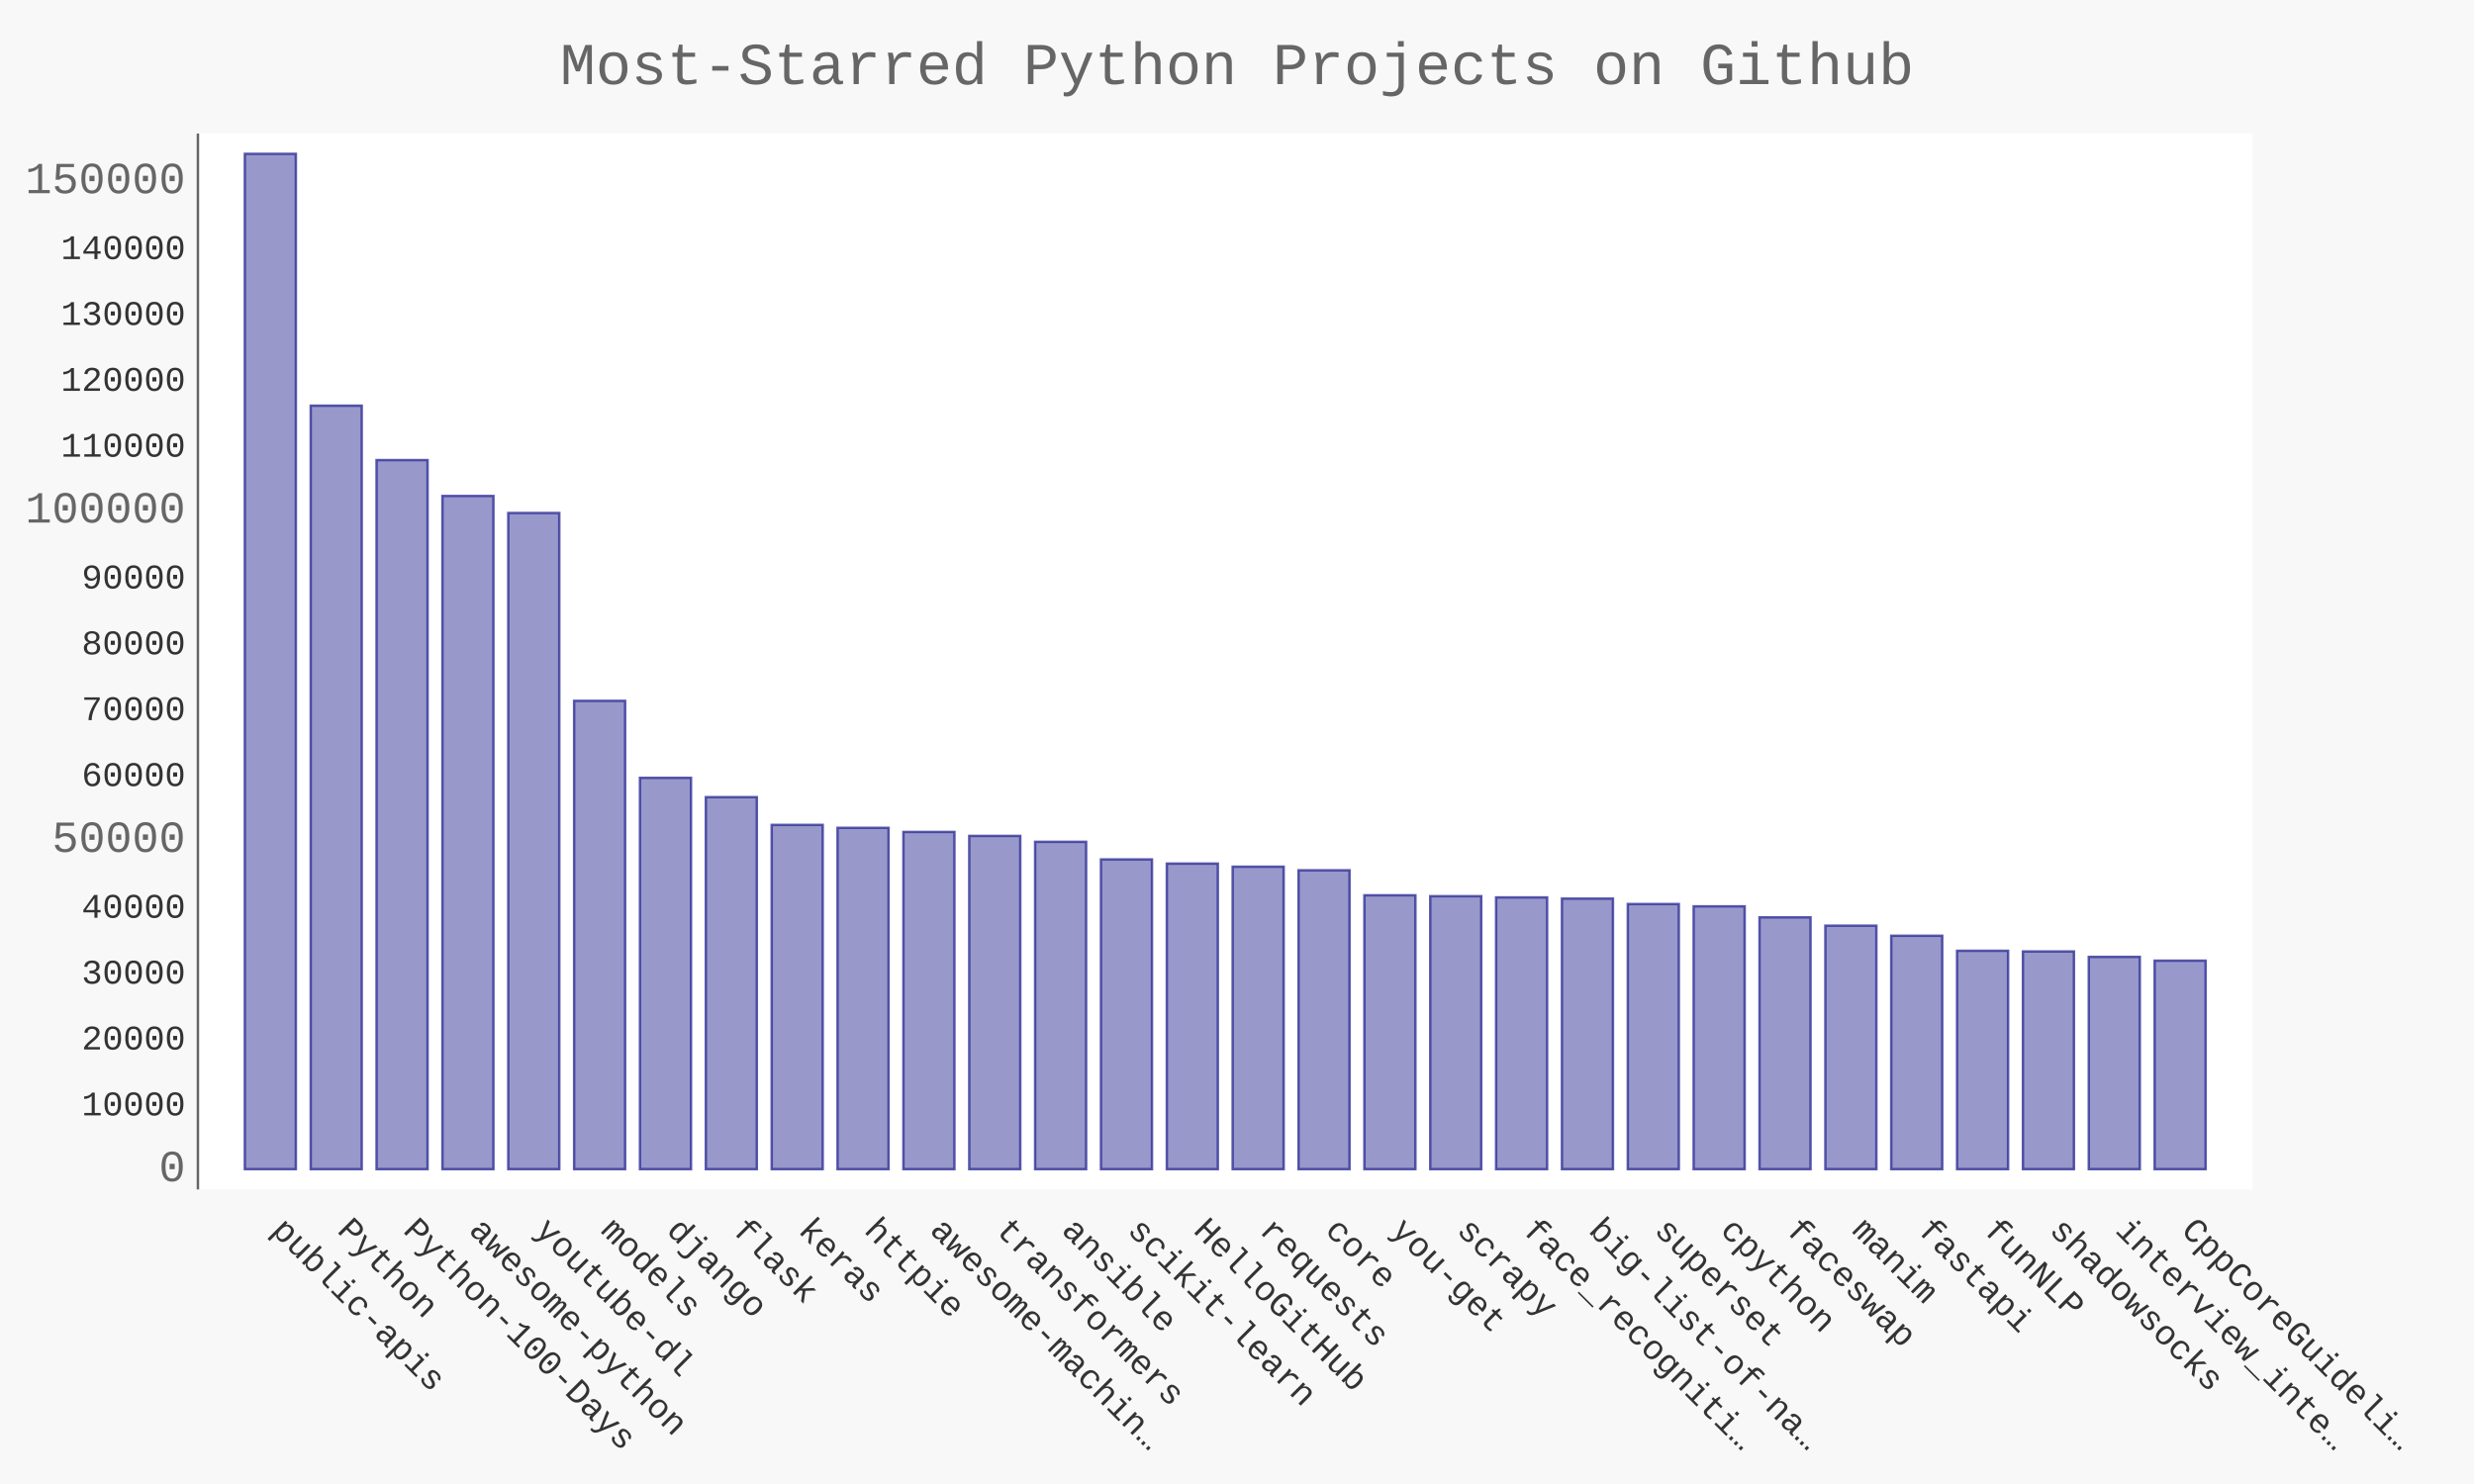
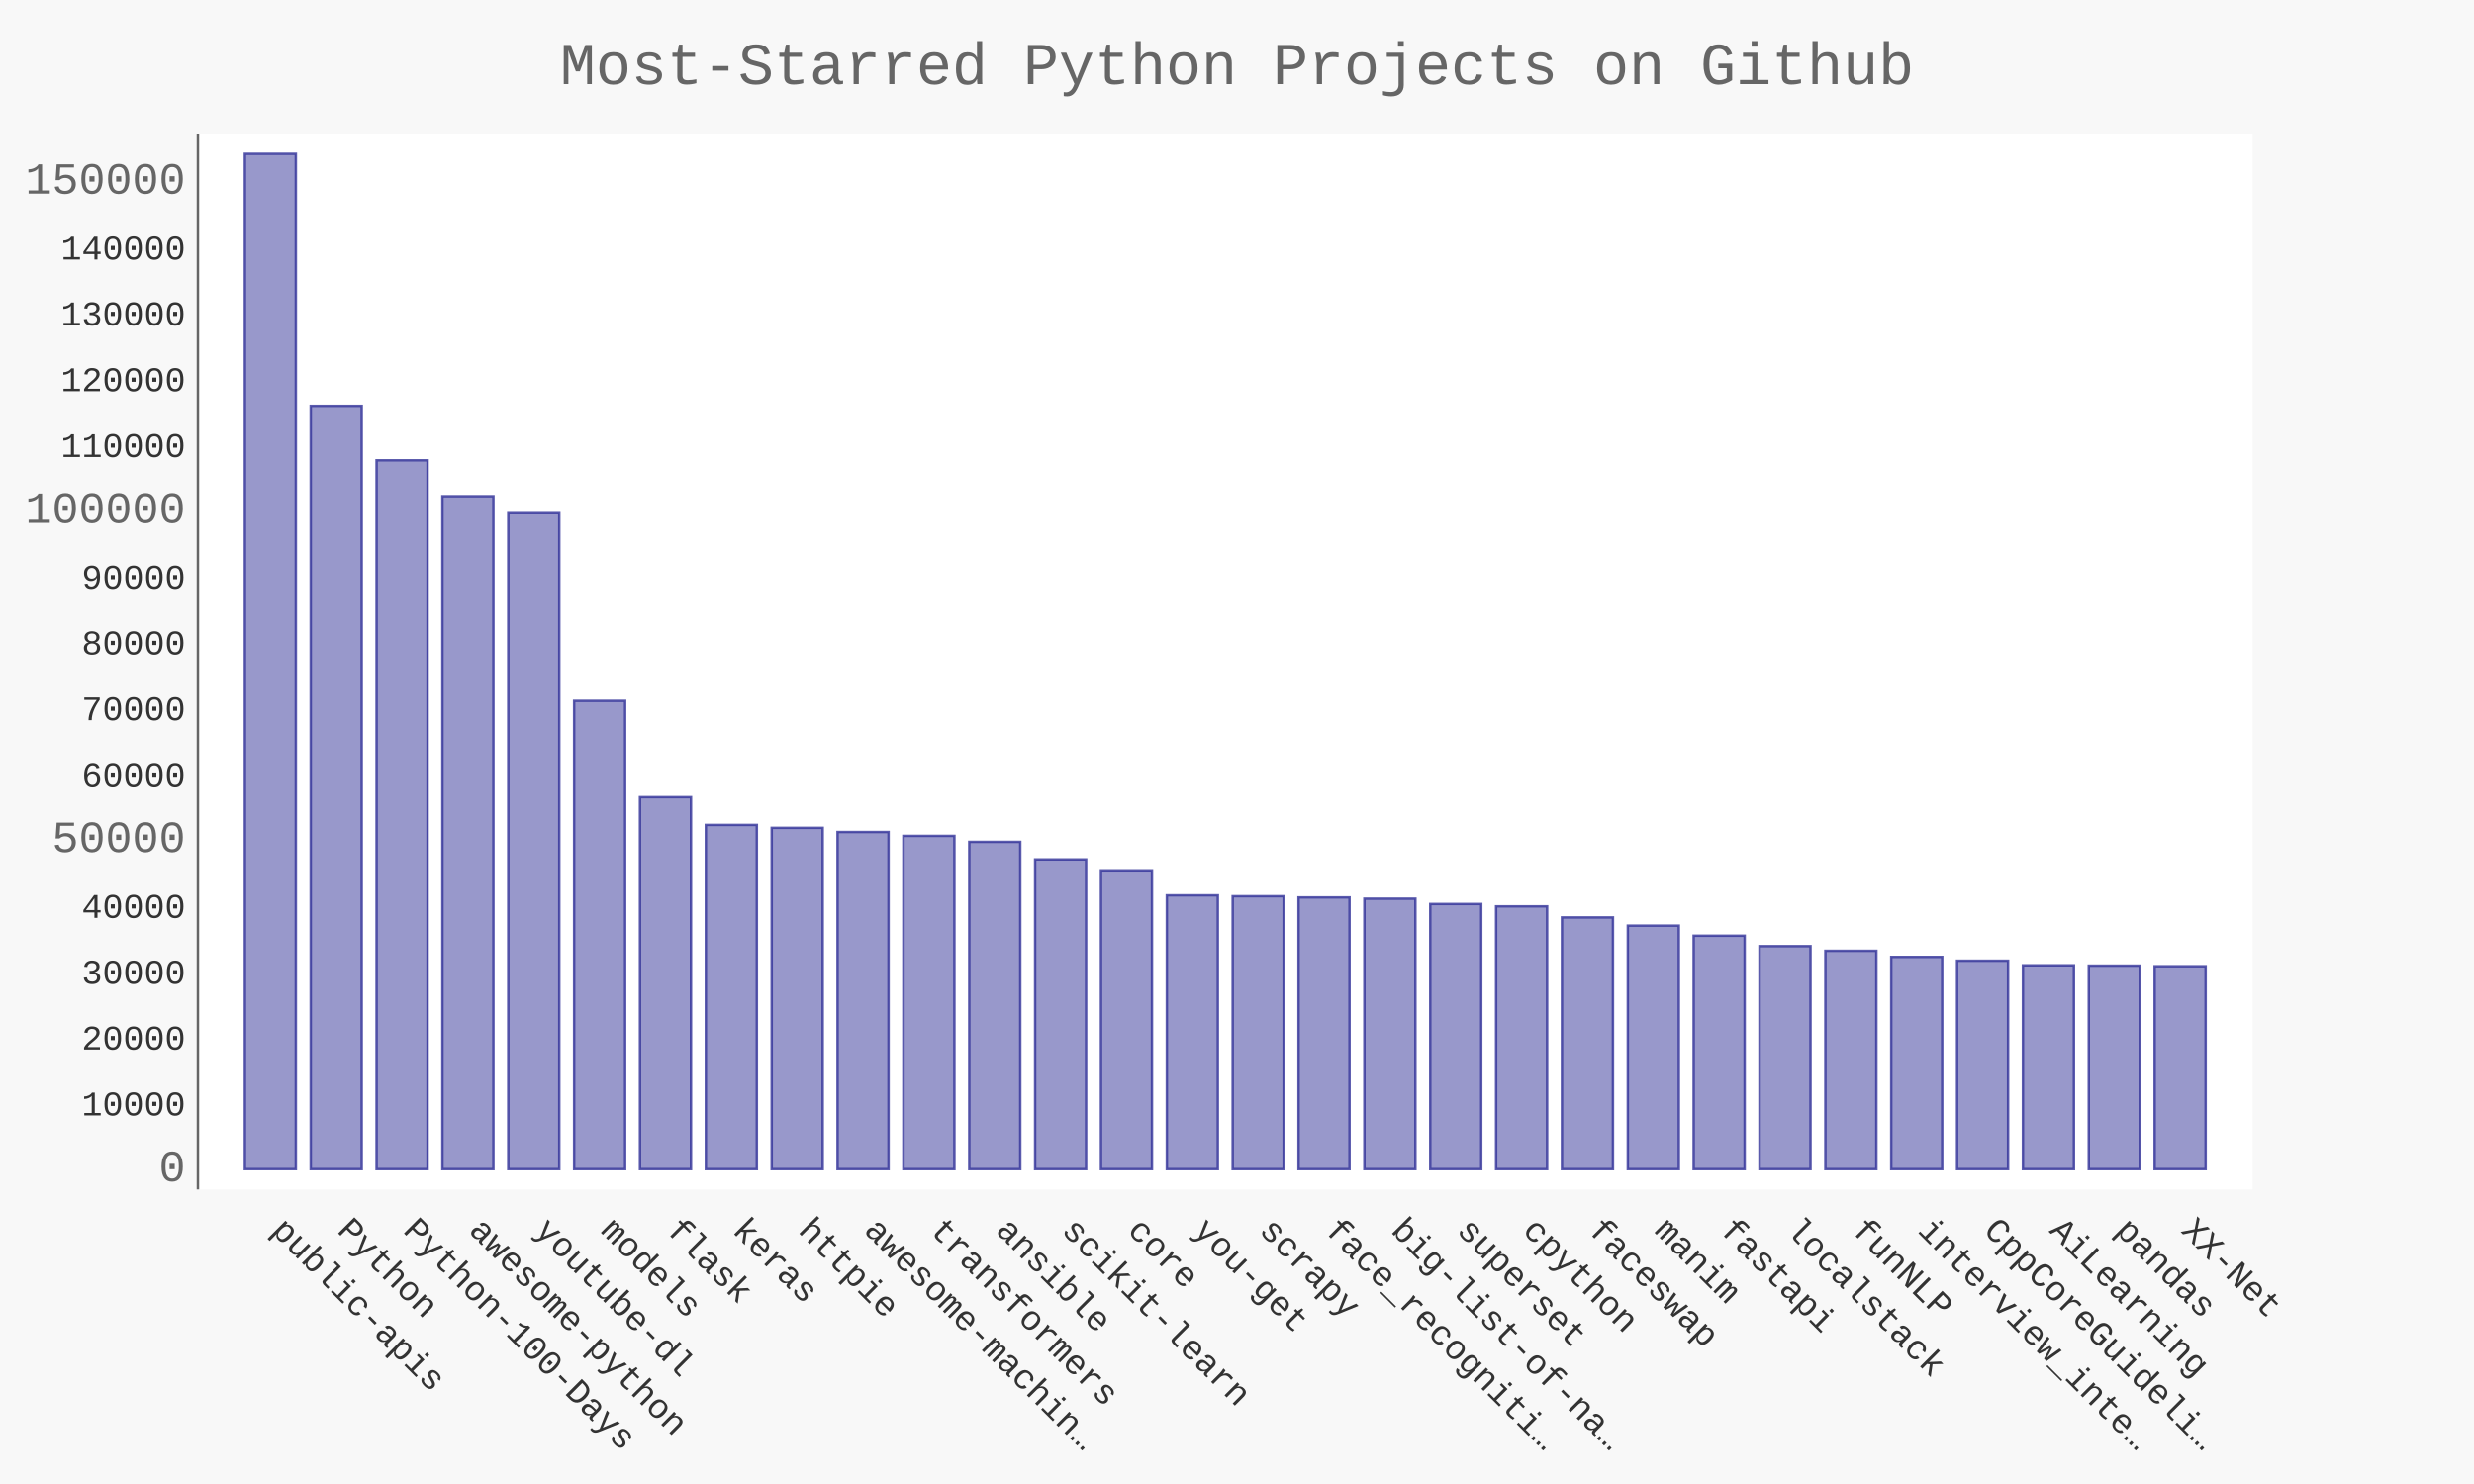
- <svg xmlns="http://www.w3.org/2000/svg" id="chart-e0b6916a-7a37-46cf-a1e8-bb62f3464401" class="pygal-chart" viewBox="0 0 1000 600">
+ <svg xmlns="http://www.w3.org/2000/svg" id="chart-91300ac6-7c17-4bff-86ba-643b1ca898c2" class="pygal-chart" viewBox="0 0 1000 600">
  <defs>
-     <style type="text/css">#chart-e0b6916a-7a37-46cf-a1e8-bb62f3464401{-webkit-user-select:none;-webkit-font-smoothing:antialiased;font-family:Consolas,"Liberation Mono",Menlo,Courier,monospace}#chart-e0b6916a-7a37-46cf-a1e8-bb62f3464401 .title{font-family:Consolas,"Liberation Mono",Menlo,Courier,monospace;font-size:24px}#chart-e0b6916a-7a37-46cf-a1e8-bb62f3464401 .legends .legend text{font-family:Consolas,"Liberation Mono",Menlo,Courier,monospace;font-size:14px}#chart-e0b6916a-7a37-46cf-a1e8-bb62f3464401 .axis text{font-family:Consolas,"Liberation Mono",Menlo,Courier,monospace;font-size:14px}#chart-e0b6916a-7a37-46cf-a1e8-bb62f3464401 .axis text.major{font-family:Consolas,"Liberation Mono",Menlo,Courier,monospace;font-size:18px}#chart-e0b6916a-7a37-46cf-a1e8-bb62f3464401 .text-overlay text.value{font-family:Consolas,"Liberation Mono",Menlo,Courier,monospace;font-size:16px}#chart-e0b6916a-7a37-46cf-a1e8-bb62f3464401 .text-overlay text.label{font-family:Consolas,"Liberation Mono",Menlo,Courier,monospace;font-size:10px}#chart-e0b6916a-7a37-46cf-a1e8-bb62f3464401 .tooltip{font-family:Consolas,"Liberation Mono",Menlo,Courier,monospace;font-size:14px}#chart-e0b6916a-7a37-46cf-a1e8-bb62f3464401 text.no_data{font-family:Consolas,"Liberation Mono",Menlo,Courier,monospace;font-size:64px}
- #chart-e0b6916a-7a37-46cf-a1e8-bb62f3464401{background-color:#f8f8f8}#chart-e0b6916a-7a37-46cf-a1e8-bb62f3464401 path,#chart-e0b6916a-7a37-46cf-a1e8-bb62f3464401 line,#chart-e0b6916a-7a37-46cf-a1e8-bb62f3464401 rect,#chart-e0b6916a-7a37-46cf-a1e8-bb62f3464401 circle{-webkit-transition:250ms ease-in;-moz-transition:250ms ease-in;transition:250ms ease-in}#chart-e0b6916a-7a37-46cf-a1e8-bb62f3464401 .graph &gt; .background{fill:#f8f8f8}#chart-e0b6916a-7a37-46cf-a1e8-bb62f3464401 .plot &gt; .background{fill:#ffffff}#chart-e0b6916a-7a37-46cf-a1e8-bb62f3464401 .graph{fill:#333}#chart-e0b6916a-7a37-46cf-a1e8-bb62f3464401 text.no_data{fill:#666}#chart-e0b6916a-7a37-46cf-a1e8-bb62f3464401 .title{fill:#666}#chart-e0b6916a-7a37-46cf-a1e8-bb62f3464401 .legends .legend text{fill:#333}#chart-e0b6916a-7a37-46cf-a1e8-bb62f3464401 .legends .legend:hover text{fill:#666}#chart-e0b6916a-7a37-46cf-a1e8-bb62f3464401 .axis .line{stroke:#666}#chart-e0b6916a-7a37-46cf-a1e8-bb62f3464401 .axis .guide.line{stroke:rgba(0,0,0,0.5)}#chart-e0b6916a-7a37-46cf-a1e8-bb62f3464401 .axis .major.line{stroke:#333}#chart-e0b6916a-7a37-46cf-a1e8-bb62f3464401 .axis text.major{fill:#666}#chart-e0b6916a-7a37-46cf-a1e8-bb62f3464401 .axis.y .guides:hover .guide.line,#chart-e0b6916a-7a37-46cf-a1e8-bb62f3464401 .line-graph .axis.x .guides:hover .guide.line,#chart-e0b6916a-7a37-46cf-a1e8-bb62f3464401 .stackedline-graph .axis.x .guides:hover .guide.line,#chart-e0b6916a-7a37-46cf-a1e8-bb62f3464401 .xy-graph .axis.x .guides:hover .guide.line{stroke:#666}#chart-e0b6916a-7a37-46cf-a1e8-bb62f3464401 .axis .guides:hover text{fill:#666}#chart-e0b6916a-7a37-46cf-a1e8-bb62f3464401 .reactive{fill-opacity:.5;stroke-opacity:.8}#chart-e0b6916a-7a37-46cf-a1e8-bb62f3464401 .ci{stroke:#333}#chart-e0b6916a-7a37-46cf-a1e8-bb62f3464401 .reactive.active,#chart-e0b6916a-7a37-46cf-a1e8-bb62f3464401 .active .reactive{fill-opacity:.9;stroke-opacity:.9;stroke-width:4}#chart-e0b6916a-7a37-46cf-a1e8-bb62f3464401 .ci .reactive.active{stroke-width:1.5}#chart-e0b6916a-7a37-46cf-a1e8-bb62f3464401 .series text{fill:#666}#chart-e0b6916a-7a37-46cf-a1e8-bb62f3464401 .tooltip rect{fill:#ffffff;stroke:#666;-webkit-transition:opacity 250ms ease-in;-moz-transition:opacity 250ms ease-in;transition:opacity 250ms ease-in}#chart-e0b6916a-7a37-46cf-a1e8-bb62f3464401 .tooltip .label{fill:#333}#chart-e0b6916a-7a37-46cf-a1e8-bb62f3464401 .tooltip .label{fill:#333}#chart-e0b6916a-7a37-46cf-a1e8-bb62f3464401 .tooltip .legend{font-size:.8em;fill:rgba(0,0,0,0.5)}#chart-e0b6916a-7a37-46cf-a1e8-bb62f3464401 .tooltip .x_label{font-size:.6em;fill:#666}#chart-e0b6916a-7a37-46cf-a1e8-bb62f3464401 .tooltip .xlink{font-size:.5em;text-decoration:underline}#chart-e0b6916a-7a37-46cf-a1e8-bb62f3464401 .tooltip .value{font-size:1.5em}#chart-e0b6916a-7a37-46cf-a1e8-bb62f3464401 .bound{font-size:.5em}#chart-e0b6916a-7a37-46cf-a1e8-bb62f3464401 .max-value{font-size:.75em;fill:rgba(0,0,0,0.5)}#chart-e0b6916a-7a37-46cf-a1e8-bb62f3464401 .map-element{fill:#ffffff;stroke:rgba(0,0,0,0.5) !important}#chart-e0b6916a-7a37-46cf-a1e8-bb62f3464401 .map-element .reactive{fill-opacity:inherit;stroke-opacity:inherit}#chart-e0b6916a-7a37-46cf-a1e8-bb62f3464401 .color-0,#chart-e0b6916a-7a37-46cf-a1e8-bb62f3464401 .color-0 a:visited{stroke:#333399;fill:#333399}#chart-e0b6916a-7a37-46cf-a1e8-bb62f3464401 .text-overlay .color-0 text{fill:black}
- #chart-e0b6916a-7a37-46cf-a1e8-bb62f3464401 text.no_data{text-anchor:middle}#chart-e0b6916a-7a37-46cf-a1e8-bb62f3464401 .guide.line{fill:none}#chart-e0b6916a-7a37-46cf-a1e8-bb62f3464401 .centered{text-anchor:middle}#chart-e0b6916a-7a37-46cf-a1e8-bb62f3464401 .title{text-anchor:middle}#chart-e0b6916a-7a37-46cf-a1e8-bb62f3464401 .legends .legend text{fill-opacity:1}#chart-e0b6916a-7a37-46cf-a1e8-bb62f3464401 .axis.x text{text-anchor:middle}#chart-e0b6916a-7a37-46cf-a1e8-bb62f3464401 .axis.x:not(.web) text[transform]{text-anchor:start}#chart-e0b6916a-7a37-46cf-a1e8-bb62f3464401 .axis.x:not(.web) text[transform].backwards{text-anchor:end}#chart-e0b6916a-7a37-46cf-a1e8-bb62f3464401 .axis.y text{text-anchor:end}#chart-e0b6916a-7a37-46cf-a1e8-bb62f3464401 .axis.y text[transform].backwards{text-anchor:start}#chart-e0b6916a-7a37-46cf-a1e8-bb62f3464401 .axis.y2 text{text-anchor:start}#chart-e0b6916a-7a37-46cf-a1e8-bb62f3464401 .axis.y2 text[transform].backwards{text-anchor:end}#chart-e0b6916a-7a37-46cf-a1e8-bb62f3464401 .axis .guide.line{stroke-dasharray:4,4}#chart-e0b6916a-7a37-46cf-a1e8-bb62f3464401 .axis .major.guide.line{stroke-dasharray:6,6}#chart-e0b6916a-7a37-46cf-a1e8-bb62f3464401 .horizontal .axis.y .guide.line,#chart-e0b6916a-7a37-46cf-a1e8-bb62f3464401 .horizontal .axis.y2 .guide.line,#chart-e0b6916a-7a37-46cf-a1e8-bb62f3464401 .vertical .axis.x .guide.line{opacity:0}#chart-e0b6916a-7a37-46cf-a1e8-bb62f3464401 .horizontal .axis.always_show .guide.line,#chart-e0b6916a-7a37-46cf-a1e8-bb62f3464401 .vertical .axis.always_show .guide.line{opacity:1 !important}#chart-e0b6916a-7a37-46cf-a1e8-bb62f3464401 .axis.y .guides:hover .guide.line,#chart-e0b6916a-7a37-46cf-a1e8-bb62f3464401 .axis.y2 .guides:hover .guide.line,#chart-e0b6916a-7a37-46cf-a1e8-bb62f3464401 .axis.x .guides:hover .guide.line{opacity:1}#chart-e0b6916a-7a37-46cf-a1e8-bb62f3464401 .axis .guides:hover text{opacity:1}#chart-e0b6916a-7a37-46cf-a1e8-bb62f3464401 .nofill{fill:none}#chart-e0b6916a-7a37-46cf-a1e8-bb62f3464401 .subtle-fill{fill-opacity:.2}#chart-e0b6916a-7a37-46cf-a1e8-bb62f3464401 .dot{stroke-width:1px;fill-opacity:1}#chart-e0b6916a-7a37-46cf-a1e8-bb62f3464401 .dot.active{stroke-width:5px}#chart-e0b6916a-7a37-46cf-a1e8-bb62f3464401 .dot.negative{fill:transparent}#chart-e0b6916a-7a37-46cf-a1e8-bb62f3464401 text,#chart-e0b6916a-7a37-46cf-a1e8-bb62f3464401 tspan{stroke:none !important}#chart-e0b6916a-7a37-46cf-a1e8-bb62f3464401 .series text.active{opacity:1}#chart-e0b6916a-7a37-46cf-a1e8-bb62f3464401 .tooltip rect{fill-opacity:.95;stroke-width:.5}#chart-e0b6916a-7a37-46cf-a1e8-bb62f3464401 .tooltip text{fill-opacity:1}#chart-e0b6916a-7a37-46cf-a1e8-bb62f3464401 .showable{visibility:hidden}#chart-e0b6916a-7a37-46cf-a1e8-bb62f3464401 .showable.shown{visibility:visible}#chart-e0b6916a-7a37-46cf-a1e8-bb62f3464401 .gauge-background{fill:rgba(229,229,229,1);stroke:none}#chart-e0b6916a-7a37-46cf-a1e8-bb62f3464401 .bg-lines{stroke:#f8f8f8;stroke-width:2px}</style>
+     <style type="text/css">#chart-91300ac6-7c17-4bff-86ba-643b1ca898c2{-webkit-user-select:none;-webkit-font-smoothing:antialiased;font-family:Consolas,"Liberation Mono",Menlo,Courier,monospace}#chart-91300ac6-7c17-4bff-86ba-643b1ca898c2 .title{font-family:Consolas,"Liberation Mono",Menlo,Courier,monospace;font-size:24px}#chart-91300ac6-7c17-4bff-86ba-643b1ca898c2 .legends .legend text{font-family:Consolas,"Liberation Mono",Menlo,Courier,monospace;font-size:14px}#chart-91300ac6-7c17-4bff-86ba-643b1ca898c2 .axis text{font-family:Consolas,"Liberation Mono",Menlo,Courier,monospace;font-size:14px}#chart-91300ac6-7c17-4bff-86ba-643b1ca898c2 .axis text.major{font-family:Consolas,"Liberation Mono",Menlo,Courier,monospace;font-size:18px}#chart-91300ac6-7c17-4bff-86ba-643b1ca898c2 .text-overlay text.value{font-family:Consolas,"Liberation Mono",Menlo,Courier,monospace;font-size:16px}#chart-91300ac6-7c17-4bff-86ba-643b1ca898c2 .text-overlay text.label{font-family:Consolas,"Liberation Mono",Menlo,Courier,monospace;font-size:10px}#chart-91300ac6-7c17-4bff-86ba-643b1ca898c2 .tooltip{font-family:Consolas,"Liberation Mono",Menlo,Courier,monospace;font-size:14px}#chart-91300ac6-7c17-4bff-86ba-643b1ca898c2 text.no_data{font-family:Consolas,"Liberation Mono",Menlo,Courier,monospace;font-size:64px}
+ #chart-91300ac6-7c17-4bff-86ba-643b1ca898c2{background-color:#f8f8f8}#chart-91300ac6-7c17-4bff-86ba-643b1ca898c2 path,#chart-91300ac6-7c17-4bff-86ba-643b1ca898c2 line,#chart-91300ac6-7c17-4bff-86ba-643b1ca898c2 rect,#chart-91300ac6-7c17-4bff-86ba-643b1ca898c2 circle{-webkit-transition:250ms ease-in;-moz-transition:250ms ease-in;transition:250ms ease-in}#chart-91300ac6-7c17-4bff-86ba-643b1ca898c2 .graph &gt; .background{fill:#f8f8f8}#chart-91300ac6-7c17-4bff-86ba-643b1ca898c2 .plot &gt; .background{fill:#ffffff}#chart-91300ac6-7c17-4bff-86ba-643b1ca898c2 .graph{fill:#333}#chart-91300ac6-7c17-4bff-86ba-643b1ca898c2 text.no_data{fill:#666}#chart-91300ac6-7c17-4bff-86ba-643b1ca898c2 .title{fill:#666}#chart-91300ac6-7c17-4bff-86ba-643b1ca898c2 .legends .legend text{fill:#333}#chart-91300ac6-7c17-4bff-86ba-643b1ca898c2 .legends .legend:hover text{fill:#666}#chart-91300ac6-7c17-4bff-86ba-643b1ca898c2 .axis .line{stroke:#666}#chart-91300ac6-7c17-4bff-86ba-643b1ca898c2 .axis .guide.line{stroke:rgba(0,0,0,0.5)}#chart-91300ac6-7c17-4bff-86ba-643b1ca898c2 .axis .major.line{stroke:#333}#chart-91300ac6-7c17-4bff-86ba-643b1ca898c2 .axis text.major{fill:#666}#chart-91300ac6-7c17-4bff-86ba-643b1ca898c2 .axis.y .guides:hover .guide.line,#chart-91300ac6-7c17-4bff-86ba-643b1ca898c2 .line-graph .axis.x .guides:hover .guide.line,#chart-91300ac6-7c17-4bff-86ba-643b1ca898c2 .stackedline-graph .axis.x .guides:hover .guide.line,#chart-91300ac6-7c17-4bff-86ba-643b1ca898c2 .xy-graph .axis.x .guides:hover .guide.line{stroke:#666}#chart-91300ac6-7c17-4bff-86ba-643b1ca898c2 .axis .guides:hover text{fill:#666}#chart-91300ac6-7c17-4bff-86ba-643b1ca898c2 .reactive{fill-opacity:.5;stroke-opacity:.8}#chart-91300ac6-7c17-4bff-86ba-643b1ca898c2 .ci{stroke:#333}#chart-91300ac6-7c17-4bff-86ba-643b1ca898c2 .reactive.active,#chart-91300ac6-7c17-4bff-86ba-643b1ca898c2 .active .reactive{fill-opacity:.9;stroke-opacity:.9;stroke-width:4}#chart-91300ac6-7c17-4bff-86ba-643b1ca898c2 .ci .reactive.active{stroke-width:1.5}#chart-91300ac6-7c17-4bff-86ba-643b1ca898c2 .series text{fill:#666}#chart-91300ac6-7c17-4bff-86ba-643b1ca898c2 .tooltip rect{fill:#ffffff;stroke:#666;-webkit-transition:opacity 250ms ease-in;-moz-transition:opacity 250ms ease-in;transition:opacity 250ms ease-in}#chart-91300ac6-7c17-4bff-86ba-643b1ca898c2 .tooltip .label{fill:#333}#chart-91300ac6-7c17-4bff-86ba-643b1ca898c2 .tooltip .label{fill:#333}#chart-91300ac6-7c17-4bff-86ba-643b1ca898c2 .tooltip .legend{font-size:.8em;fill:rgba(0,0,0,0.5)}#chart-91300ac6-7c17-4bff-86ba-643b1ca898c2 .tooltip .x_label{font-size:.6em;fill:#666}#chart-91300ac6-7c17-4bff-86ba-643b1ca898c2 .tooltip .xlink{font-size:.5em;text-decoration:underline}#chart-91300ac6-7c17-4bff-86ba-643b1ca898c2 .tooltip .value{font-size:1.5em}#chart-91300ac6-7c17-4bff-86ba-643b1ca898c2 .bound{font-size:.5em}#chart-91300ac6-7c17-4bff-86ba-643b1ca898c2 .max-value{font-size:.75em;fill:rgba(0,0,0,0.5)}#chart-91300ac6-7c17-4bff-86ba-643b1ca898c2 .map-element{fill:#ffffff;stroke:rgba(0,0,0,0.5) !important}#chart-91300ac6-7c17-4bff-86ba-643b1ca898c2 .map-element .reactive{fill-opacity:inherit;stroke-opacity:inherit}#chart-91300ac6-7c17-4bff-86ba-643b1ca898c2 .color-0,#chart-91300ac6-7c17-4bff-86ba-643b1ca898c2 .color-0 a:visited{stroke:#333399;fill:#333399}#chart-91300ac6-7c17-4bff-86ba-643b1ca898c2 .text-overlay .color-0 text{fill:black}
+ #chart-91300ac6-7c17-4bff-86ba-643b1ca898c2 text.no_data{text-anchor:middle}#chart-91300ac6-7c17-4bff-86ba-643b1ca898c2 .guide.line{fill:none}#chart-91300ac6-7c17-4bff-86ba-643b1ca898c2 .centered{text-anchor:middle}#chart-91300ac6-7c17-4bff-86ba-643b1ca898c2 .title{text-anchor:middle}#chart-91300ac6-7c17-4bff-86ba-643b1ca898c2 .legends .legend text{fill-opacity:1}#chart-91300ac6-7c17-4bff-86ba-643b1ca898c2 .axis.x text{text-anchor:middle}#chart-91300ac6-7c17-4bff-86ba-643b1ca898c2 .axis.x:not(.web) text[transform]{text-anchor:start}#chart-91300ac6-7c17-4bff-86ba-643b1ca898c2 .axis.x:not(.web) text[transform].backwards{text-anchor:end}#chart-91300ac6-7c17-4bff-86ba-643b1ca898c2 .axis.y text{text-anchor:end}#chart-91300ac6-7c17-4bff-86ba-643b1ca898c2 .axis.y text[transform].backwards{text-anchor:start}#chart-91300ac6-7c17-4bff-86ba-643b1ca898c2 .axis.y2 text{text-anchor:start}#chart-91300ac6-7c17-4bff-86ba-643b1ca898c2 .axis.y2 text[transform].backwards{text-anchor:end}#chart-91300ac6-7c17-4bff-86ba-643b1ca898c2 .axis .guide.line{stroke-dasharray:4,4}#chart-91300ac6-7c17-4bff-86ba-643b1ca898c2 .axis .major.guide.line{stroke-dasharray:6,6}#chart-91300ac6-7c17-4bff-86ba-643b1ca898c2 .horizontal .axis.y .guide.line,#chart-91300ac6-7c17-4bff-86ba-643b1ca898c2 .horizontal .axis.y2 .guide.line,#chart-91300ac6-7c17-4bff-86ba-643b1ca898c2 .vertical .axis.x .guide.line{opacity:0}#chart-91300ac6-7c17-4bff-86ba-643b1ca898c2 .horizontal .axis.always_show .guide.line,#chart-91300ac6-7c17-4bff-86ba-643b1ca898c2 .vertical .axis.always_show .guide.line{opacity:1 !important}#chart-91300ac6-7c17-4bff-86ba-643b1ca898c2 .axis.y .guides:hover .guide.line,#chart-91300ac6-7c17-4bff-86ba-643b1ca898c2 .axis.y2 .guides:hover .guide.line,#chart-91300ac6-7c17-4bff-86ba-643b1ca898c2 .axis.x .guides:hover .guide.line{opacity:1}#chart-91300ac6-7c17-4bff-86ba-643b1ca898c2 .axis .guides:hover text{opacity:1}#chart-91300ac6-7c17-4bff-86ba-643b1ca898c2 .nofill{fill:none}#chart-91300ac6-7c17-4bff-86ba-643b1ca898c2 .subtle-fill{fill-opacity:.2}#chart-91300ac6-7c17-4bff-86ba-643b1ca898c2 .dot{stroke-width:1px;fill-opacity:1}#chart-91300ac6-7c17-4bff-86ba-643b1ca898c2 .dot.active{stroke-width:5px}#chart-91300ac6-7c17-4bff-86ba-643b1ca898c2 .dot.negative{fill:transparent}#chart-91300ac6-7c17-4bff-86ba-643b1ca898c2 text,#chart-91300ac6-7c17-4bff-86ba-643b1ca898c2 tspan{stroke:none !important}#chart-91300ac6-7c17-4bff-86ba-643b1ca898c2 .series text.active{opacity:1}#chart-91300ac6-7c17-4bff-86ba-643b1ca898c2 .tooltip rect{fill-opacity:.95;stroke-width:.5}#chart-91300ac6-7c17-4bff-86ba-643b1ca898c2 .tooltip text{fill-opacity:1}#chart-91300ac6-7c17-4bff-86ba-643b1ca898c2 .showable{visibility:hidden}#chart-91300ac6-7c17-4bff-86ba-643b1ca898c2 .showable.shown{visibility:visible}#chart-91300ac6-7c17-4bff-86ba-643b1ca898c2 .gauge-background{fill:rgba(229,229,229,1);stroke:none}#chart-91300ac6-7c17-4bff-86ba-643b1ca898c2 .bg-lines{stroke:#f8f8f8;stroke-width:2px}</style>
  </defs>
  <g class="graph bar-graph vertical">
    <rect x="0" y="0" width="1000" height="600" class="background" />
    <g transform="translate(80, 54)" class="plot">
      <rect x="0" y="0" width="830.505" height="426.905" class="background" />
      <g class="axis y">
        <g class="guides">
          <text x="-5" y="423.595" class="major">0</text>
        </g>
        <g class="guides">
-           <text x="-5" y="396.963" class="">10000</text>
-         </g>
-         <g class="guides">
-           <text x="-5" y="370.331" class="">20000</text>
-         </g>
-         <g class="guides">
-           <text x="-5" y="343.7" class="">30000</text>
-         </g>
-         <g class="guides">
-           <text x="-5" y="317.068" class="">40000</text>
-         </g>
-         <g class="guides">
-           <text x="-5" y="290.436" class="major">50000</text>
-         </g>
-         <g class="guides">
-           <text x="-5" y="263.805" class="">60000</text>
-         </g>
-         <g class="guides">
-           <text x="-5" y="237.173" class="">70000</text>
-         </g>
-         <g class="guides">
-           <text x="-5" y="210.541" class="">80000</text>
-         </g>
-         <g class="guides">
-           <text x="-5" y="183.909" class="">90000</text>
-         </g>
-         <g class="guides">
-           <text x="-5" y="157.278" class="major">100000</text>
-         </g>
-         <g class="guides">
-           <text x="-5" y="130.646" class="">110000</text>
-         </g>
-         <g class="guides">
-           <text x="-5" y="104.014" class="">120000</text>
-         </g>
-         <g class="guides">
-           <text x="-5" y="77.383" class="">130000</text>
-         </g>
-         <g class="guides">
-           <text x="-5" y="50.751" class="">140000</text>
-         </g>
-         <g class="guides">
-           <text x="-5" y="24.119" class="major">150000</text>
+           <text x="-5" y="396.976" class="">10000</text>
+         </g>
+         <g class="guides">
+           <text x="-5" y="370.356" class="">20000</text>
+         </g>
+         <g class="guides">
+           <text x="-5" y="343.737" class="">30000</text>
+         </g>
+         <g class="guides">
+           <text x="-5" y="317.118" class="">40000</text>
+         </g>
+         <g class="guides">
+           <text x="-5" y="290.498" class="major">50000</text>
+         </g>
+         <g class="guides">
+           <text x="-5" y="263.879" class="">60000</text>
+         </g>
+         <g class="guides">
+           <text x="-5" y="237.26" class="">70000</text>
+         </g>
+         <g class="guides">
+           <text x="-5" y="210.641" class="">80000</text>
+         </g>
+         <g class="guides">
+           <text x="-5" y="184.021" class="">90000</text>
+         </g>
+         <g class="guides">
+           <text x="-5" y="157.402" class="major">100000</text>
+         </g>
+         <g class="guides">
+           <text x="-5" y="130.783" class="">110000</text>
+         </g>
+         <g class="guides">
+           <text x="-5" y="104.164" class="">120000</text>
+         </g>
+         <g class="guides">
+           <text x="-5" y="77.544" class="">130000</text>
+         </g>
+         <g class="guides">
+           <text x="-5" y="50.925" class="">140000</text>
+         </g>
+         <g class="guides">
+           <text x="-5" y="24.306" class="major">150000</text>
        </g>
      </g>
      <g class="axis x">
        <path d="M0 0 v426.905" class="line" />
        <g class="guides">
          <path d="M29.281 0 v426.905" class="guide line" />
          <text x="29.281" y="443.905" class="" transform="rotate(45 29.28061 443.9045)">public-apis</text>
        </g>
        <g class="guides">
          <path d="M55.899 0 v426.905" class="guide line" />
          <text x="55.899" y="443.905" class="" transform="rotate(45 55.89934 443.9045)">Python</text>
        </g>
        <g class="guides">
          <path d="M82.518 0 v426.905" class="guide line" />
          <text x="82.518" y="443.905" class="" transform="rotate(45 82.51808 443.9045)">Python-100-Days</text>
        </g>
        <g class="guides">
          <path d="M109.137 0 v426.905" class="guide line" />
          <text x="109.137" y="443.905" class="" transform="rotate(45 109.1368 443.9045)">awesome-python</text>
        </g>
        <g class="guides">
          <path d="M135.756 0 v426.905" class="guide line" />
          <text x="135.756" y="443.905" class="" transform="rotate(45 135.7556 443.9045)">youtube-dl</text>
        </g>
        <g class="guides">
          <path d="M162.374 0 v426.905" class="guide line" />
          <text x="162.374" y="443.905" class="" transform="rotate(45 162.3743 443.9045)">models</text>
        </g>
        <g class="guides">
          <path d="M188.993 0 v426.905" class="guide line" />
-           <text x="188.993" y="443.905" class="" transform="rotate(45 188.993 443.9045)">django</text>
+           <text x="188.993" y="443.905" class="" transform="rotate(45 188.993 443.9045)">flask</text>
        </g>
        <g class="guides">
          <path d="M215.612 0 v426.905" class="guide line" />
-           <text x="215.612" y="443.905" class="" transform="rotate(45 215.6118 443.9045)">flask</text>
+           <text x="215.612" y="443.905" class="" transform="rotate(45 215.6118 443.9045)">keras</text>
        </g>
        <g class="guides">
          <path d="M242.23 0 v426.905" class="guide line" />
-           <text x="242.23" y="443.905" class="" transform="rotate(45 242.2305 443.9045)">keras</text>
+           <text x="242.23" y="443.905" class="" transform="rotate(45 242.2305 443.9045)">httpie</text>
        </g>
        <g class="guides">
          <path d="M268.849 0 v426.905" class="guide line" />
-           <text x="268.849" y="443.905" class="" transform="rotate(45 268.8492 443.9045)">httpie</text>
+           <text x="268.849" y="443.905" class="" transform="rotate(45 268.8492 443.9045)">awesome-machin…</text>
        </g>
        <g class="guides">
          <path d="M295.468 0 v426.905" class="guide line" />
-           <text x="295.468" y="443.905" class="" transform="rotate(45 295.468 443.9045)">awesome-machin…</text>
+           <text x="295.468" y="443.905" class="" transform="rotate(45 295.468 443.9045)">transformers</text>
        </g>
        <g class="guides">
          <path d="M322.087 0 v426.905" class="guide line" />
-           <text x="322.087" y="443.905" class="" transform="rotate(45 322.0867 443.9045)">transformers</text>
+           <text x="322.087" y="443.905" class="" transform="rotate(45 322.0867 443.9045)">ansible</text>
        </g>
        <g class="guides">
          <path d="M348.705 0 v426.905" class="guide line" />
-           <text x="348.705" y="443.905" class="" transform="rotate(45 348.7054 443.9045)">ansible</text>
+           <text x="348.705" y="443.905" class="" transform="rotate(45 348.7054 443.9045)">scikit-learn</text>
        </g>
        <g class="guides">
          <path d="M375.324 0 v426.905" class="guide line" />
-           <text x="375.324" y="443.905" class="" transform="rotate(45 375.3242 443.9045)">scikit-learn</text>
+           <text x="375.324" y="443.905" class="" transform="rotate(45 375.3242 443.9045)">core</text>
        </g>
        <g class="guides">
          <path d="M401.943 0 v426.905" class="guide line" />
-           <text x="401.943" y="443.905" class="" transform="rotate(45 401.9429 443.9045)">HelloGitHub</text>
+           <text x="401.943" y="443.905" class="" transform="rotate(45 401.9429 443.9045)">you-get</text>
        </g>
        <g class="guides">
          <path d="M428.562 0 v426.905" class="guide line" />
-           <text x="428.562" y="443.905" class="" transform="rotate(45 428.5616 443.9045)">requests</text>
+           <text x="428.562" y="443.905" class="" transform="rotate(45 428.5616 443.9045)">scrapy</text>
        </g>
        <g class="guides">
          <path d="M455.18 0 v426.905" class="guide line" />
-           <text x="455.18" y="443.905" class="" transform="rotate(45 455.1804 443.9045)">core</text>
+           <text x="455.18" y="443.905" class="" transform="rotate(45 455.1804 443.9045)">face_recogniti…</text>
        </g>
        <g class="guides">
          <path d="M481.799 0 v426.905" class="guide line" />
-           <text x="481.799" y="443.905" class="" transform="rotate(45 481.7991 443.9045)">you-get</text>
+           <text x="481.799" y="443.905" class="" transform="rotate(45 481.7991 443.9045)">big-list-of-na…</text>
        </g>
        <g class="guides">
          <path d="M508.418 0 v426.905" class="guide line" />
-           <text x="508.418" y="443.905" class="" transform="rotate(45 508.4178 443.9045)">scrapy</text>
+           <text x="508.418" y="443.905" class="" transform="rotate(45 508.4178 443.9045)">superset</text>
        </g>
        <g class="guides">
          <path d="M535.037 0 v426.905" class="guide line" />
-           <text x="535.037" y="443.905" class="" transform="rotate(45 535.0366 443.9045)">face_recogniti…</text>
+           <text x="535.037" y="443.905" class="" transform="rotate(45 535.0366 443.9045)">cpython</text>
        </g>
        <g class="guides">
          <path d="M561.655 0 v426.905" class="guide line" />
-           <text x="561.655" y="443.905" class="" transform="rotate(45 561.6553 443.9045)">big-list-of-na…</text>
+           <text x="561.655" y="443.905" class="" transform="rotate(45 561.6553 443.9045)">faceswap</text>
        </g>
        <g class="guides">
          <path d="M588.274 0 v426.905" class="guide line" />
-           <text x="588.274" y="443.905" class="" transform="rotate(45 588.2741 443.9045)">superset</text>
+           <text x="588.274" y="443.905" class="" transform="rotate(45 588.2741 443.9045)">manim</text>
        </g>
        <g class="guides">
          <path d="M614.893 0 v426.905" class="guide line" />
-           <text x="614.893" y="443.905" class="" transform="rotate(45 614.8928 443.9045)">cpython</text>
+           <text x="614.893" y="443.905" class="" transform="rotate(45 614.8928 443.9045)">fastapi</text>
        </g>
        <g class="guides">
          <path d="M641.512 0 v426.905" class="guide line" />
-           <text x="641.512" y="443.905" class="" transform="rotate(45 641.5115 443.9045)">faceswap</text>
+           <text x="641.512" y="443.905" class="" transform="rotate(45 641.5115 443.9045)">localstack</text>
        </g>
        <g class="guides">
          <path d="M668.13 0 v426.905" class="guide line" />
-           <text x="668.13" y="443.905" class="" transform="rotate(45 668.1303 443.9045)">manim</text>
+           <text x="668.13" y="443.905" class="" transform="rotate(45 668.1303 443.9045)">funNLP</text>
        </g>
        <g class="guides">
          <path d="M694.749 0 v426.905" class="guide line" />
-           <text x="694.749" y="443.905" class="" transform="rotate(45 694.749 443.9045)">fastapi</text>
+           <text x="694.749" y="443.905" class="" transform="rotate(45 694.749 443.9045)">interview_inte…</text>
        </g>
        <g class="guides">
          <path d="M721.368 0 v426.905" class="guide line" />
-           <text x="721.368" y="443.905" class="" transform="rotate(45 721.3677 443.9045)">funNLP</text>
+           <text x="721.368" y="443.905" class="" transform="rotate(45 721.3677 443.9045)">CppCoreGuideli…</text>
        </g>
        <g class="guides">
          <path d="M747.986 0 v426.905" class="guide line" />
-           <text x="747.986" y="443.905" class="" transform="rotate(45 747.9865 443.9045)">shadowsocks</text>
+           <text x="747.986" y="443.905" class="" transform="rotate(45 747.9865 443.9045)">AiLearning</text>
        </g>
        <g class="guides">
          <path d="M774.605 0 v426.905" class="guide line" />
-           <text x="774.605" y="443.905" class="" transform="rotate(45 774.6052 443.9045)">interview_inte…</text>
+           <text x="774.605" y="443.905" class="" transform="rotate(45 774.6052 443.9045)">pandas</text>
        </g>
        <g class="guides">
          <path d="M801.224 0 v426.905" class="guide line" />
-           <text x="801.224" y="443.905" class="" transform="rotate(45 801.2239 443.9045)">CppCoreGuideli…</text>
+           <text x="801.224" y="443.905" class="" transform="rotate(45 801.2239 443.9045)">XX-Net</text>
        </g>
      </g>
      <g class="series serie-0 color-0">
        <g class="bars">
          <g class="bar">
            <rect x="18.974" y="8.21" rx="0" ry="0" width="20.614" height="410.485" class="rect reactive tooltip-trigger" />
          </g>
          <g class="bar">
-             <rect x="45.593" y="110.02" rx="0" ry="0" width="20.614" height="308.675" class="rect reactive tooltip-trigger" />
-           </g>
-           <g class="bar">
-             <rect x="72.211" y="132.018" rx="0" ry="0" width="20.614" height="286.677" class="rect reactive tooltip-trigger" />
-           </g>
-           <g class="bar">
-             <rect x="98.83" y="146.532" rx="0" ry="0" width="20.614" height="272.163" class="rect reactive tooltip-trigger" />
-           </g>
-           <g class="bar">
-             <rect x="125.449" y="153.416" rx="0" ry="0" width="20.614" height="265.278" class="rect reactive tooltip-trigger" />
-           </g>
-           <g class="bar">
-             <rect x="152.068" y="229.367" rx="0" ry="0" width="20.614" height="189.327" class="rect reactive tooltip-trigger" />
-           </g>
-           <g class="bar">
-             <rect x="178.686" y="260.495" rx="0" ry="0" width="20.614" height="158.2" class="rect reactive tooltip-trigger" />
-           </g>
-           <g class="bar">
-             <rect x="205.305" y="268.3" rx="0" ry="0" width="20.614" height="150.395" class="rect reactive tooltip-trigger" />
-           </g>
-           <g class="bar">
-             <rect x="231.924" y="279.515" rx="0" ry="0" width="20.614" height="139.18" class="rect reactive tooltip-trigger" />
-           </g>
-           <g class="bar">
-             <rect x="258.542" y="280.703" rx="0" ry="0" width="20.614" height="137.992" class="rect reactive tooltip-trigger" />
-           </g>
-           <g class="bar">
-             <rect x="285.161" y="282.367" rx="0" ry="0" width="20.614" height="136.328" class="rect reactive tooltip-trigger" />
-           </g>
-           <g class="bar">
-             <rect x="311.78" y="283.97" rx="0" ry="0" width="20.614" height="134.724" class="rect reactive tooltip-trigger" />
-           </g>
-           <g class="bar">
-             <rect x="338.399" y="286.359" rx="0" ry="0" width="20.614" height="132.336" class="rect reactive tooltip-trigger" />
-           </g>
-           <g class="bar">
-             <rect x="365.017" y="293.481" rx="0" ry="0" width="20.614" height="125.214" class="rect reactive tooltip-trigger" />
-           </g>
-           <g class="bar">
-             <rect x="391.636" y="295.164" rx="0" ry="0" width="20.614" height="123.531" class="rect reactive tooltip-trigger" />
-           </g>
-           <g class="bar">
-             <rect x="418.255" y="296.423" rx="0" ry="0" width="20.614" height="122.271" class="rect reactive tooltip-trigger" />
-           </g>
-           <g class="bar">
-             <rect x="444.874" y="297.877" rx="0" ry="0" width="20.614" height="120.817" class="rect reactive tooltip-trigger" />
-           </g>
-           <g class="bar">
-             <rect x="471.492" y="307.976" rx="0" ry="0" width="20.614" height="110.719" class="rect reactive tooltip-trigger" />
-           </g>
-           <g class="bar">
-             <rect x="498.111" y="308.349" rx="0" ry="0" width="20.614" height="110.346" class="rect reactive tooltip-trigger" />
-           </g>
-           <g class="bar">
-             <rect x="524.73" y="308.834" rx="0" ry="0" width="20.614" height="109.861" class="rect reactive tooltip-trigger" />
-           </g>
-           <g class="bar">
-             <rect x="551.349" y="309.326" rx="0" ry="0" width="20.614" height="109.368" class="rect reactive tooltip-trigger" />
-           </g>
-           <g class="bar">
-             <rect x="577.967" y="311.518" rx="0" ry="0" width="20.614" height="107.177" class="rect reactive tooltip-trigger" />
-           </g>
-           <g class="bar">
-             <rect x="604.586" y="312.44" rx="0" ry="0" width="20.614" height="106.255" class="rect reactive tooltip-trigger" />
-           </g>
-           <g class="bar">
-             <rect x="631.205" y="316.903" rx="0" ry="0" width="20.614" height="101.792" class="rect reactive tooltip-trigger" />
-           </g>
-           <g class="bar">
-             <rect x="657.823" y="320.267" rx="0" ry="0" width="20.614" height="98.428" class="rect reactive tooltip-trigger" />
-           </g>
-           <g class="bar">
-             <rect x="684.442" y="324.341" rx="0" ry="0" width="20.614" height="94.353" class="rect reactive tooltip-trigger" />
-           </g>
-           <g class="bar">
-             <rect x="711.061" y="330.416" rx="0" ry="0" width="20.614" height="88.279" class="rect reactive tooltip-trigger" />
-           </g>
-           <g class="bar">
-             <rect x="737.68" y="330.696" rx="0" ry="0" width="20.614" height="87.999" class="rect reactive tooltip-trigger" />
-           </g>
-           <g class="bar">
-             <rect x="764.298" y="332.885" rx="0" ry="0" width="20.614" height="85.81" class="rect reactive tooltip-trigger" />
-           </g>
-           <g class="bar">
-             <rect x="790.917" y="334.408" rx="0" ry="0" width="20.614" height="84.287" class="rect reactive tooltip-trigger" />
+             <rect x="45.593" y="110.076" rx="0" ry="0" width="20.614" height="308.619" class="rect reactive tooltip-trigger" />
+           </g>
+           <g class="bar">
+             <rect x="72.211" y="132.106" rx="0" ry="0" width="20.614" height="286.588" class="rect reactive tooltip-trigger" />
+           </g>
+           <g class="bar">
+             <rect x="98.83" y="146.622" rx="0" ry="0" width="20.614" height="272.073" class="rect reactive tooltip-trigger" />
+           </g>
+           <g class="bar">
+             <rect x="125.449" y="153.482" rx="0" ry="0" width="20.614" height="265.213" class="rect reactive tooltip-trigger" />
+           </g>
+           <g class="bar">
+             <rect x="152.068" y="229.429" rx="0" ry="0" width="20.614" height="189.266" class="rect reactive tooltip-trigger" />
+           </g>
+           <g class="bar">
+             <rect x="178.686" y="268.352" rx="0" ry="0" width="20.614" height="150.343" class="rect reactive tooltip-trigger" />
+           </g>
+           <g class="bar">
+             <rect x="205.305" y="279.564" rx="0" ry="0" width="20.614" height="139.131" class="rect reactive tooltip-trigger" />
+           </g>
+           <g class="bar">
+             <rect x="231.924" y="280.746" rx="0" ry="0" width="20.614" height="137.949" class="rect reactive tooltip-trigger" />
+           </g>
+           <g class="bar">
+             <rect x="258.542" y="282.428" rx="0" ry="0" width="20.614" height="136.267" class="rect reactive tooltip-trigger" />
+           </g>
+           <g class="bar">
+             <rect x="285.161" y="283.991" rx="0" ry="0" width="20.614" height="134.704" class="rect reactive tooltip-trigger" />
+           </g>
+           <g class="bar">
+             <rect x="311.78" y="286.408" rx="0" ry="0" width="20.614" height="132.287" class="rect reactive tooltip-trigger" />
+           </g>
+           <g class="bar">
+             <rect x="338.399" y="293.507" rx="0" ry="0" width="20.614" height="125.188" class="rect reactive tooltip-trigger" />
+           </g>
+           <g class="bar">
+             <rect x="365.017" y="297.91" rx="0" ry="0" width="20.614" height="120.785" class="rect reactive tooltip-trigger" />
+           </g>
+           <g class="bar">
+             <rect x="391.636" y="308.017" rx="0" ry="0" width="20.614" height="110.678" class="rect reactive tooltip-trigger" />
+           </g>
+           <g class="bar">
+             <rect x="418.255" y="308.379" rx="0" ry="0" width="20.614" height="110.316" class="rect reactive tooltip-trigger" />
+           </g>
+           <g class="bar">
+             <rect x="444.874" y="308.861" rx="0" ry="0" width="20.614" height="109.834" class="rect reactive tooltip-trigger" />
+           </g>
+           <g class="bar">
+             <rect x="471.492" y="309.369" rx="0" ry="0" width="20.614" height="109.325" class="rect reactive tooltip-trigger" />
+           </g>
+           <g class="bar">
+             <rect x="498.111" y="311.526" rx="0" ry="0" width="20.614" height="107.169" class="rect reactive tooltip-trigger" />
+           </g>
+           <g class="bar">
+             <rect x="524.73" y="312.471" rx="0" ry="0" width="20.614" height="106.224" class="rect reactive tooltip-trigger" />
+           </g>
+           <g class="bar">
+             <rect x="551.349" y="316.943" rx="0" ry="0" width="20.614" height="101.752" class="rect reactive tooltip-trigger" />
+           </g>
+           <g class="bar">
+             <rect x="577.967" y="320.265" rx="0" ry="0" width="20.614" height="98.43" class="rect reactive tooltip-trigger" />
+           </g>
+           <g class="bar">
+             <rect x="604.586" y="324.332" rx="0" ry="0" width="20.614" height="94.363" class="rect reactive tooltip-trigger" />
+           </g>
+           <g class="bar">
+             <rect x="631.205" y="328.543" rx="0" ry="0" width="20.614" height="90.151" class="rect reactive tooltip-trigger" />
+           </g>
+           <g class="bar">
+             <rect x="657.823" y="330.428" rx="0" ry="0" width="20.614" height="88.267" class="rect reactive tooltip-trigger" />
+           </g>
+           <g class="bar">
+             <rect x="684.442" y="332.901" rx="0" ry="0" width="20.614" height="85.794" class="rect reactive tooltip-trigger" />
+           </g>
+           <g class="bar">
+             <rect x="711.061" y="334.432" rx="0" ry="0" width="20.614" height="84.263" class="rect reactive tooltip-trigger" />
+           </g>
+           <g class="bar">
+             <rect x="737.68" y="336.292" rx="0" ry="0" width="20.614" height="82.403" class="rect reactive tooltip-trigger" />
+           </g>
+           <g class="bar">
+             <rect x="764.298" y="336.42" rx="0" ry="0" width="20.614" height="82.275" class="rect reactive tooltip-trigger" />
+           </g>
+           <g class="bar">
+             <rect x="790.917" y="336.665" rx="0" ry="0" width="20.614" height="82.03" class="rect reactive tooltip-trigger" />
          </g>
        </g>
      </g>
    </g>
    <g class="titles">
      <text x="500.0" y="34" class="title plot_title">Most-Starred Python Projects on Github</text>
    </g>
    <g transform="translate(80, 54)" class="plot overlay">
      <g class="series serie-0 color-0" />
    </g>
    <g transform="translate(80, 54)" class="plot text-overlay">
      <g class="series serie-0 color-0" />
    </g>
    <g transform="translate(80, 54)" class="plot tooltip-overlay">
      <g transform="translate(0 0)" style="opacity: 0" class="tooltip">
        <rect rx="0" ry="0" width="0" height="0" class="tooltip-box" />
        <g class="text" />
      </g>
    </g>
  </g>
</svg>
